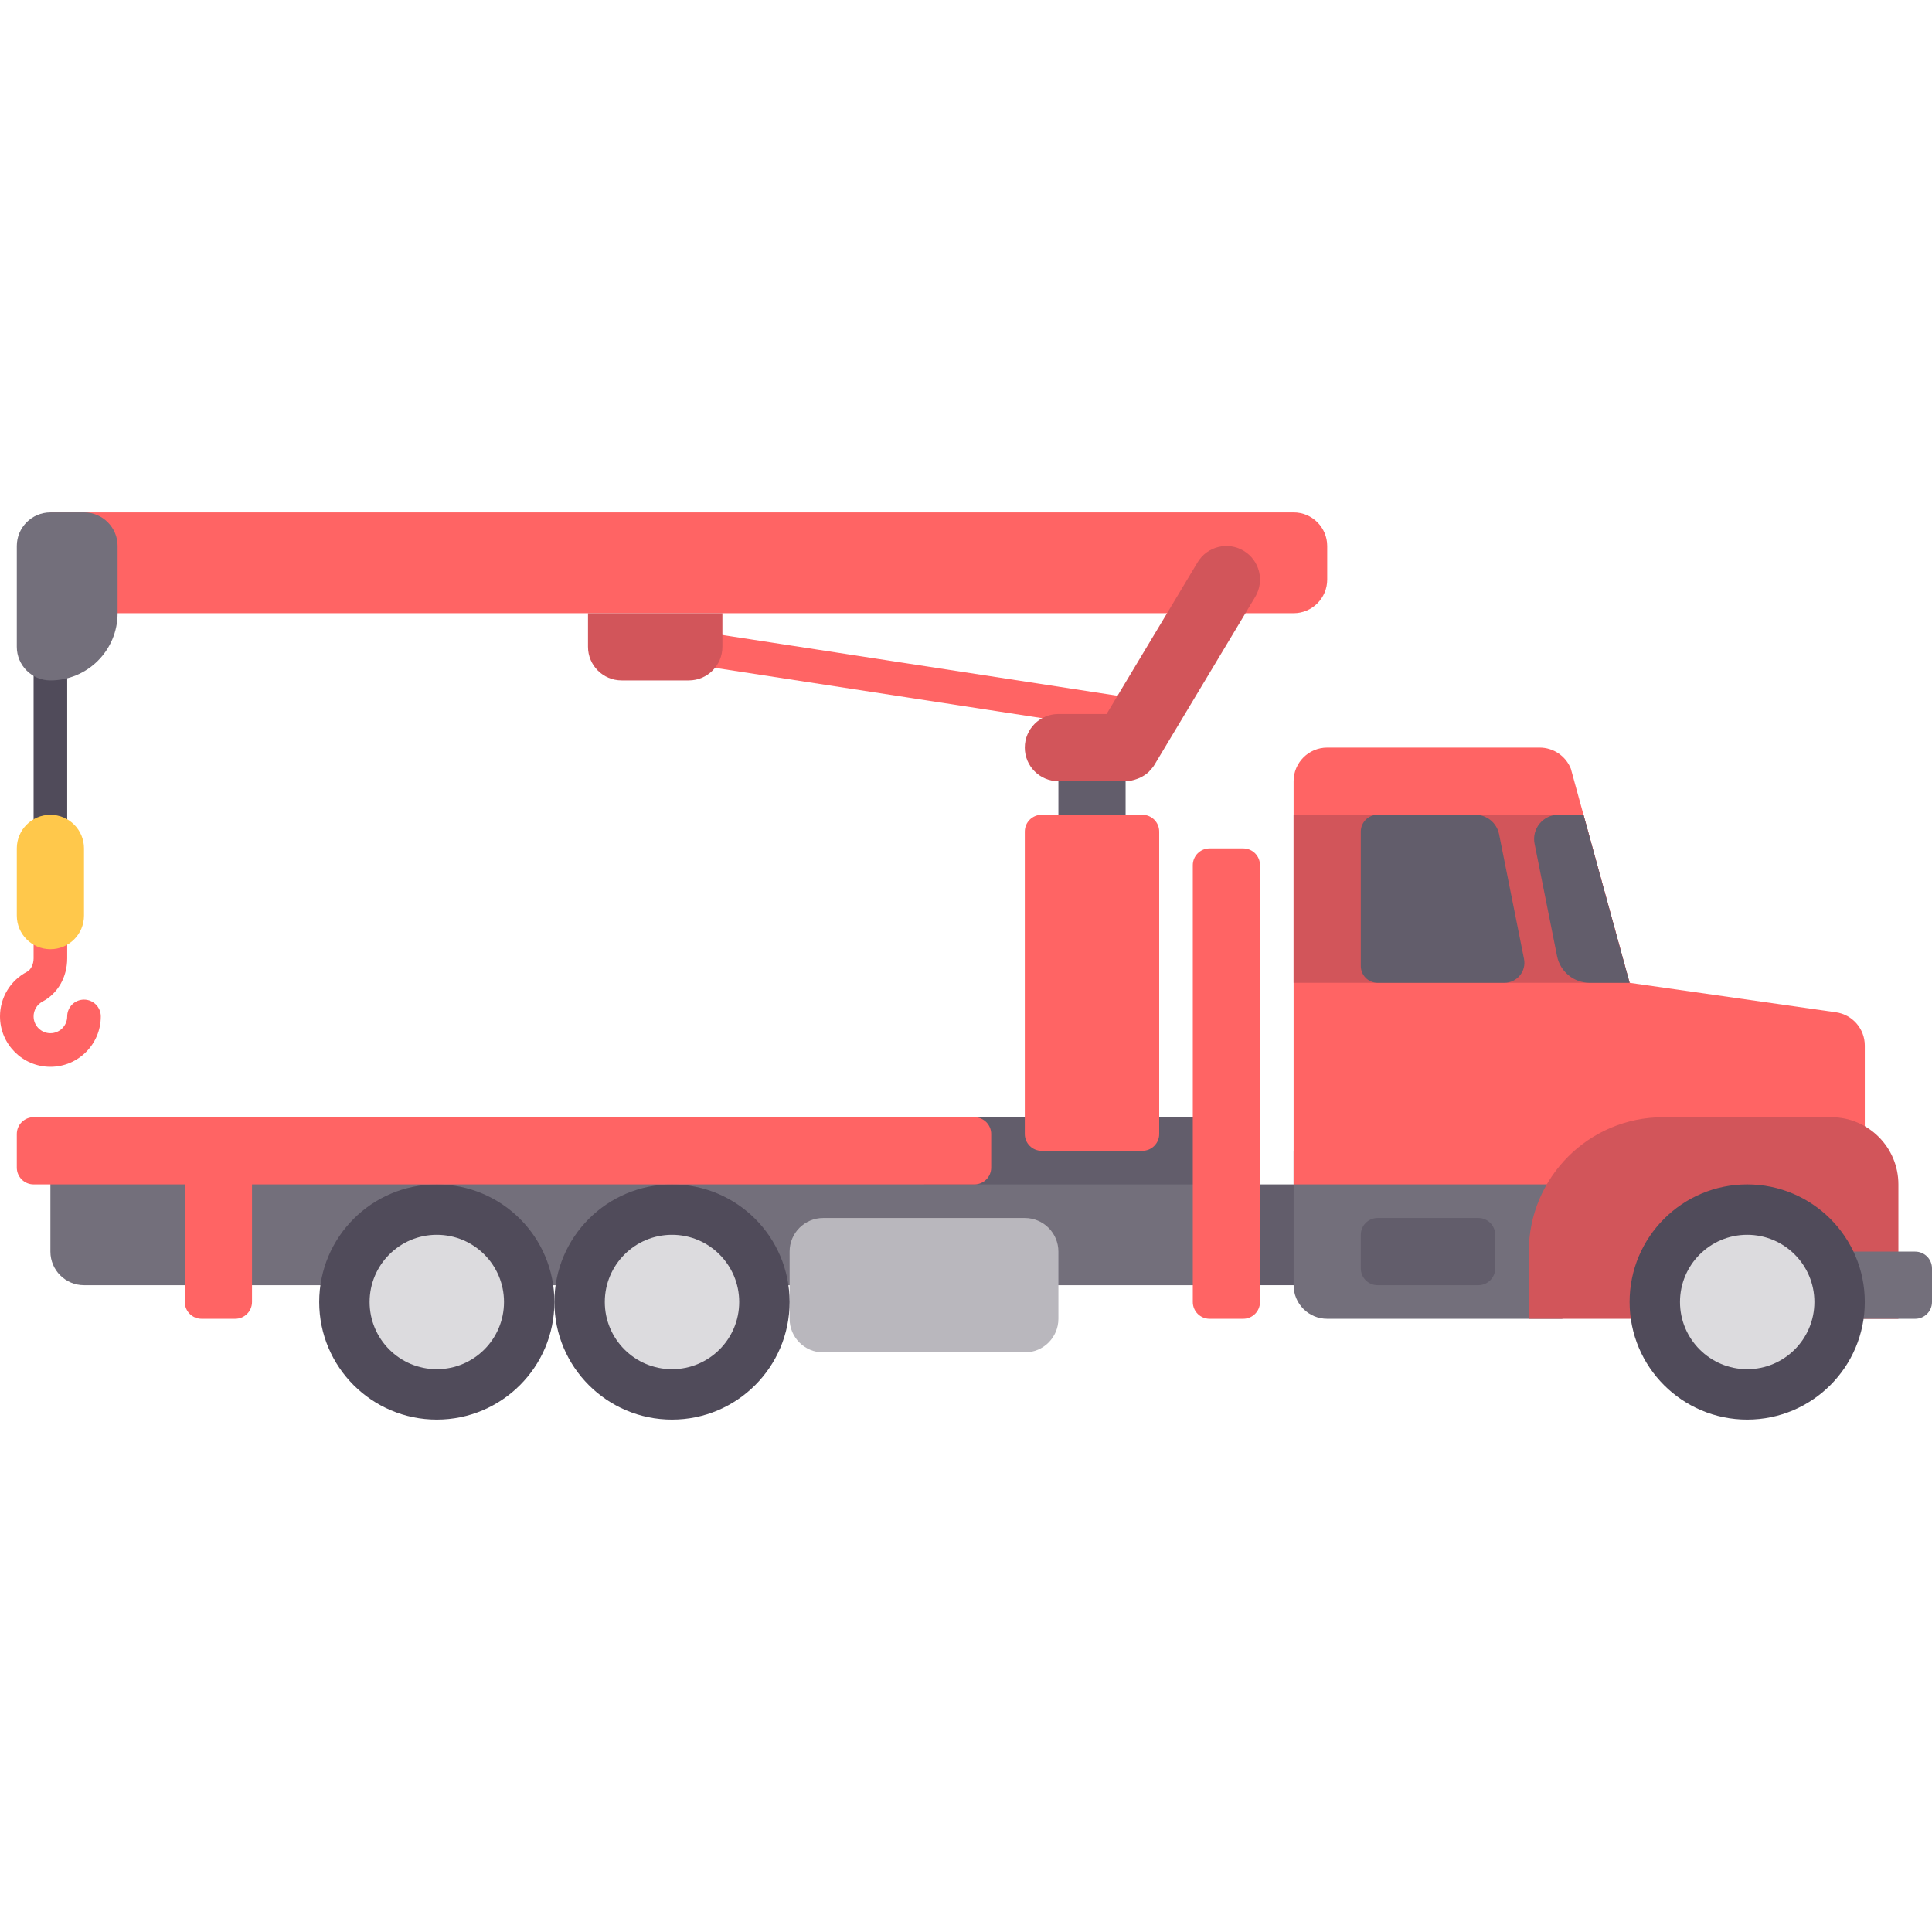
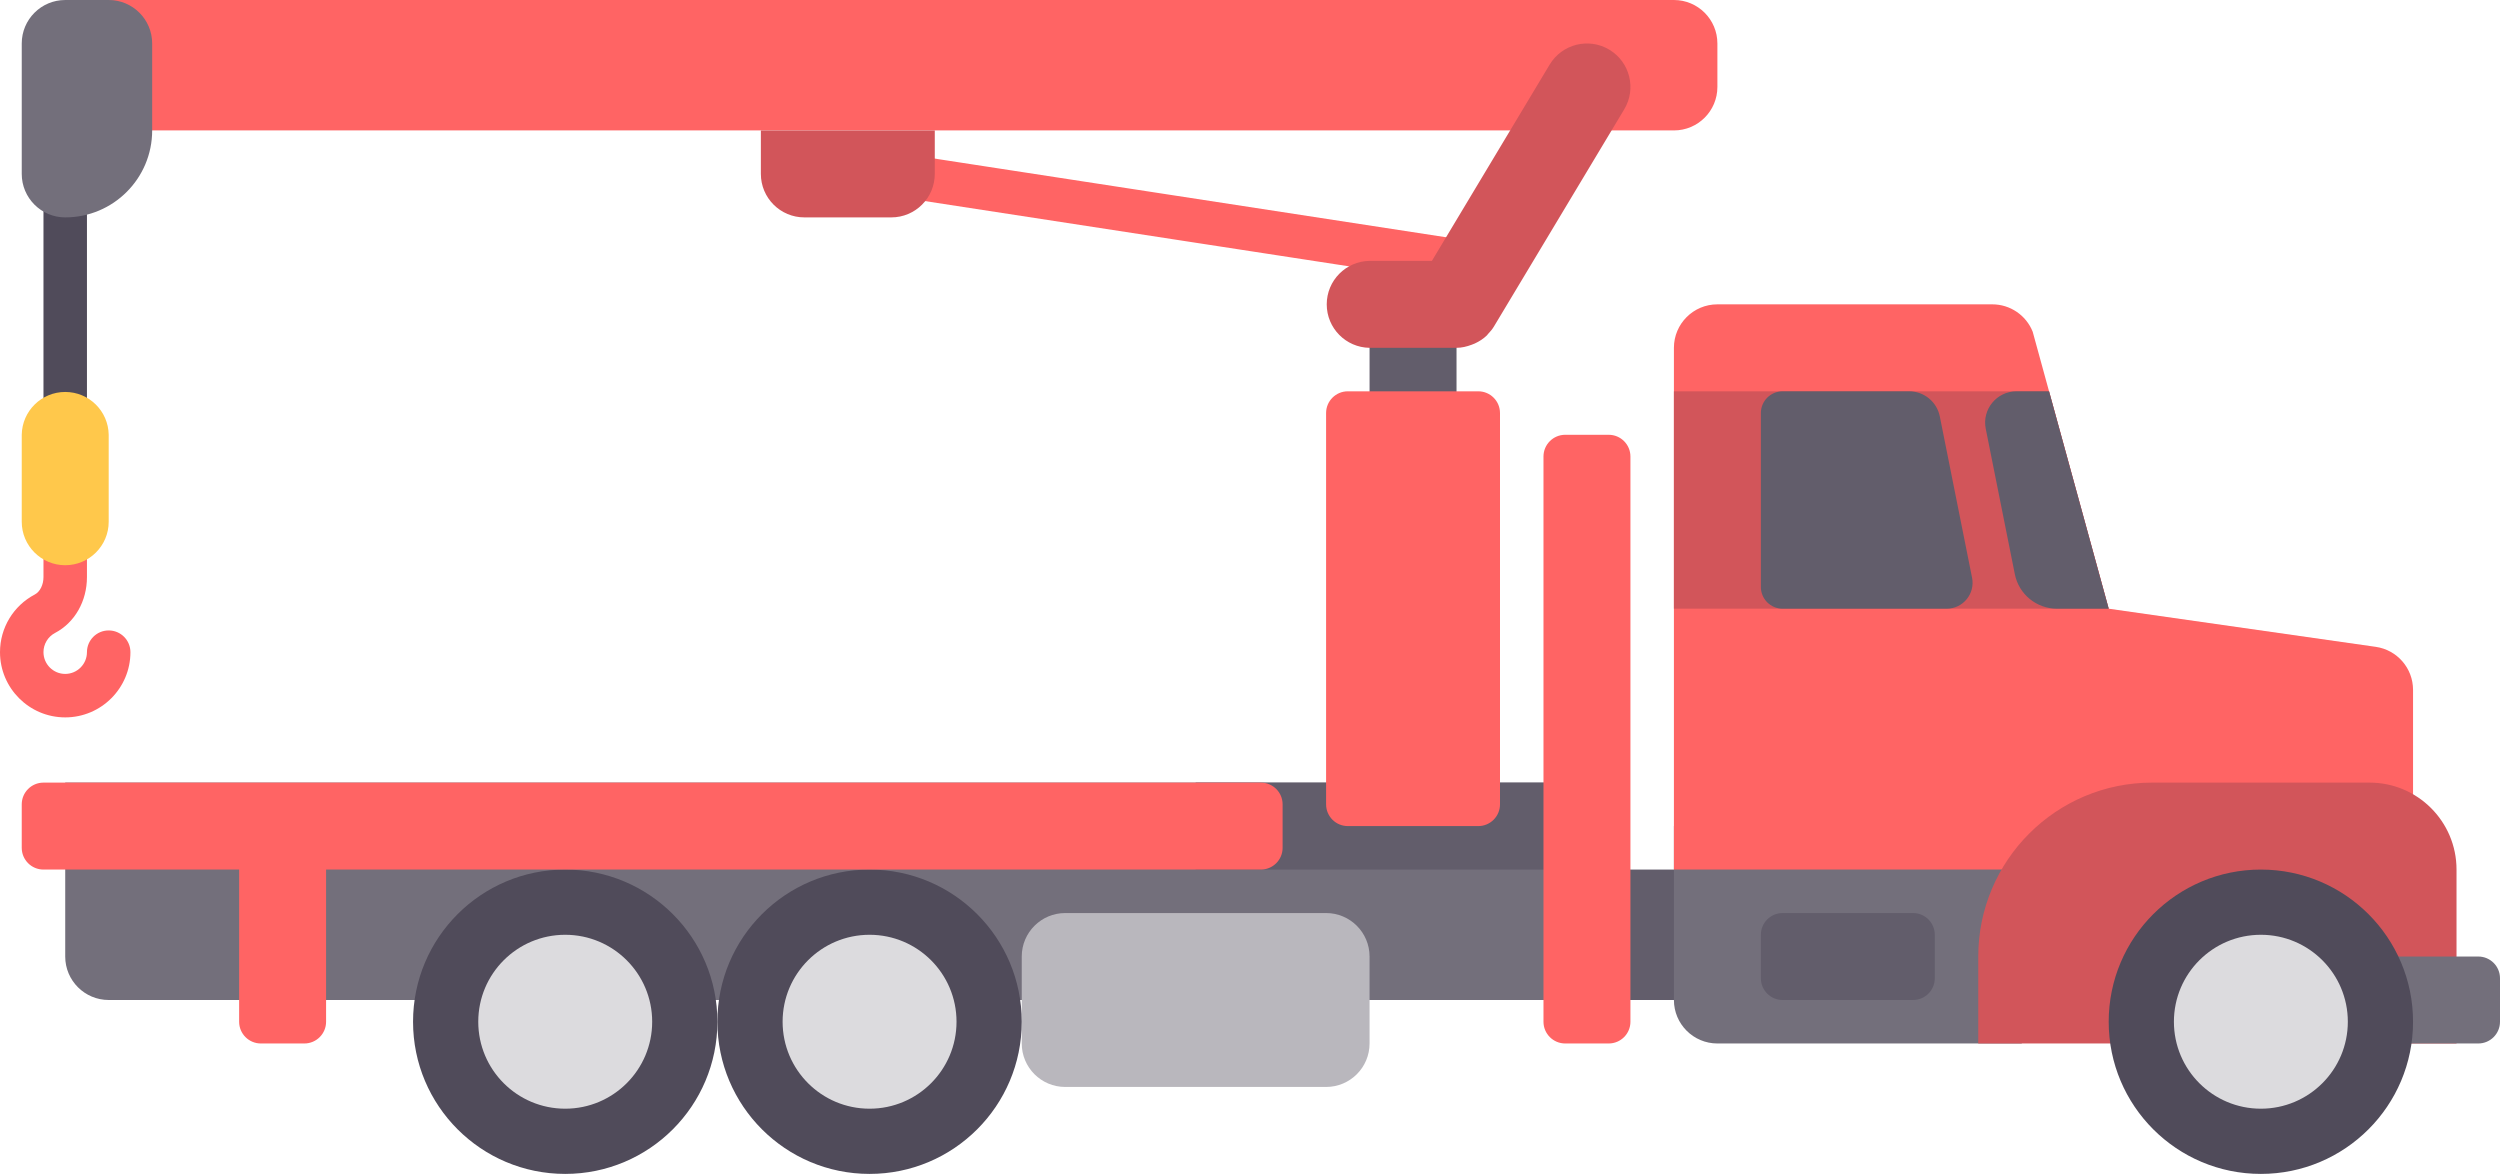
- <svg xmlns="http://www.w3.org/2000/svg" version="1.1" id="Layer_1" x="0px" y="0px" viewBox="0 0 512 512" style="enable-background:new 0 0 512 512;" xml:space="preserve">
-   <path style="fill:#FF6464;" d="M298.305,193.67c-0.226,0-0.452-0.018-0.687-0.052l-115.757-17.809  c-2.426-0.374-4.096-2.648-3.722-5.079c0.374-2.431,2.609-4.057,5.079-3.722l115.757,17.809c2.426,0.374,4.096,2.648,3.722,5.079  C302.356,192.096,300.461,193.67,298.305,193.67z" />
-   <rect x="280.487" y="198.122" style="fill:#625D6B;" width="17.809" height="26.713" />
-   <rect x="8.904" y="162.504" style="fill:#504B5A;" width="8.904" height="62.33" />
-   <rect x="325.009" y="313.878" style="fill:#625D6B;" width="26.713" height="26.713" />
-   <path style="fill:#736F7B;" d="M414.052,349.496h-62.33c-4.917,0-8.904-3.987-8.904-8.904v-35.617h71.235V349.496z" />
-   <path style="fill:#625D6B;" d="M391.791,340.591h-26.713c-2.459,0-4.452-1.993-4.452-4.452v-8.904c0-2.459,1.993-4.452,4.452-4.452  h26.713c2.459,0,4.452,1.993,4.452,4.452v8.904C396.243,338.598,394.25,340.591,391.791,340.591z" />
-   <path style="fill:#736F7B;" d="M325.009,340.591H22.261c-4.917,0-8.904-3.987-8.904-8.904V296.07h311.652V340.591z" />
-   <rect x="244.87" y="296.07" style="fill:#625D6B;" width="80.139" height="17.809" />
-   <path style="fill:#FF6464;" d="M431.861,260.452l-15.569-56.733c-1.352-3.38-4.627-5.598-8.268-5.598h-56.302  c-4.917,0-8.904,3.987-8.904,8.904v106.852h151.374v-36.799c0-4.431-3.258-8.189-7.645-8.815L431.861,260.452z" />
-   <polygon style="fill:#D2555A;" points="419.642,215.93 342.817,215.93 342.817,260.452 431.861,260.452 " />
-   <path style="fill:#B9B7BD;" d="M218.157,358.4h53.426c4.917,0,8.904-3.987,8.904-8.904v-17.809c0-4.917-3.987-8.904-8.904-8.904  h-53.426c-4.917,0-8.904,3.987-8.904,8.904v17.809C209.252,354.413,213.239,358.4,218.157,358.4z" />
-   <circle style="fill:#504B5A;" cx="115.757" cy="345.043" r="31.165" />
-   <circle style="fill:#DCDBDE;" cx="115.757" cy="345.043" r="17.809" />
-   <circle style="fill:#504B5A;" cx="178.087" cy="345.043" r="31.165" />
-   <circle style="fill:#DCDBDE;" cx="178.087" cy="345.043" r="17.809" />
-   <g>
-     <path style="fill:#625D6B;" d="M421.264,260.452h10.597l-12.219-44.522h-6.671c-4.048,0-7.085,3.703-6.29,7.672l5.956,29.778   C413.46,257.493,417.071,260.452,421.264,260.452z" />
-     <path style="fill:#625D6B;" d="M398.68,260.452h-33.602c-2.459,0-4.452-1.993-4.452-4.452v-35.617c0-2.459,1.993-4.452,4.452-4.452   h25.914c3.054,0,5.683,2.156,6.282,5.15l6.606,33.03C404.536,257.391,402.026,260.452,398.68,260.452z" />
+ <svg xmlns="http://www.w3.org/2000/svg" width="512" height="240.417">
+   <path d="M298.305 57.879c-.226 0-.452-.018-.687-.052L181.861 40.018a4.455 4.455 0 0 1-3.722-5.079c.374-2.431 2.609-4.057 5.079-3.722l115.757 17.809a4.455 4.455 0 0 1 3.722 5.079 4.454 4.454 0 0 1-4.392 3.774z" fill="#ff6464" />
+   <path fill="#625d6b" d="M280.487 62.331h17.809v26.713h-17.809z" />
+   <path fill="#504b5a" d="M8.904 26.713h8.904v62.33H8.904z" />
+   <path fill="#625d6b" d="M325.009 178.087h26.713V204.8h-26.713z" />
+   <path d="M414.052 213.705h-62.33a8.905 8.905 0 0 1-8.904-8.904v-35.617h71.235v44.521z" fill="#736f7b" />
+   <path d="M391.791 204.8h-26.713a4.452 4.452 0 0 1-4.452-4.452v-8.904a4.452 4.452 0 0 1 4.452-4.452h26.713a4.452 4.452 0 0 1 4.452 4.452v8.904a4.452 4.452 0 0 1-4.452 4.452z" fill="#625d6b" />
+   <path d="M325.009 204.8H22.261a8.905 8.905 0 0 1-8.904-8.904v-35.617h311.652z" fill="#736f7b" />
+   <path fill="#625d6b" d="M244.87 160.279h80.139v17.809H244.87z" />
+   <path d="M431.861 124.661l-15.569-56.733a8.906 8.906 0 0 0-8.268-5.598h-56.302a8.905 8.905 0 0 0-8.904 8.904v106.852h151.374v-36.799a8.904 8.904 0 0 0-7.645-8.815z" fill="#ff6464" />
+   <path fill="#d2555a" d="M342.817 124.661h89.044l-12.219-44.522h-76.825z" />
+   <path d="M218.157 222.609h53.426a8.905 8.905 0 0 0 8.904-8.904v-17.809a8.905 8.905 0 0 0-8.904-8.904h-53.426a8.905 8.905 0 0 0-8.904 8.904v17.809a8.903 8.903 0 0 0 8.904 8.904z" fill="#b9b7bd" />
+   <circle cx="115.757" cy="209.252" r="31.165" fill="#504b5a" />
+   <circle cx="115.757" cy="209.252" r="17.809" fill="#dcdbde" />
+   <circle cx="178.087" cy="209.252" r="31.165" fill="#504b5a" />
+   <circle cx="178.087" cy="209.252" r="17.809" fill="#dcdbde" />
+   <g fill="#625d6b">
+     <path d="M421.264 124.661h10.597l-12.219-44.522h-6.671c-4.048 0-7.085 3.703-6.29 7.672l5.956 29.778a8.798 8.798 0 0 0 8.627 7.072zM398.68 124.661h-33.602a4.452 4.452 0 0 1-4.452-4.452V84.592a4.452 4.452 0 0 1 4.452-4.452h25.914a6.407 6.407 0 0 1 6.282 5.15l6.606 33.03c.656 3.28-1.854 6.341-5.2 6.341z" />
  </g>
-   <g>
-     <path style="fill:#FF6464;" d="M258.226,313.878H8.904c-2.459,0-4.452-1.993-4.452-4.452v-8.904c0-2.459,1.993-4.452,4.452-4.452   h249.322c2.459,0,4.452,1.993,4.452,4.452v8.904C262.678,311.885,260.685,313.878,258.226,313.878z" />
-     <path style="fill:#FF6464;" d="M329.461,349.496h-8.904c-2.459,0-4.452-1.993-4.452-4.452V229.287c0-2.459,1.993-4.452,4.452-4.452   h8.904c2.459,0,4.452,1.993,4.452,4.452v115.757C333.913,347.502,331.92,349.496,329.461,349.496z" />
-     <path style="fill:#FF6464;" d="M62.33,349.496h-8.904c-2.459,0-4.452-1.993-4.452-4.452v-35.617c0-2.459,1.993-4.452,4.452-4.452   h8.904c2.459,0,4.452,1.993,4.452,4.452v35.617C66.783,347.502,64.789,349.496,62.33,349.496z" />
-     <path style="fill:#FF6464;" d="M302.748,304.974h-26.713c-2.459,0-4.452-1.993-4.452-4.452v-80.139   c0-2.459,1.993-4.452,4.452-4.452h26.713c2.459,0,4.452,1.993,4.452,4.452v80.139C307.2,302.98,305.207,304.974,302.748,304.974z" />
+   <g fill="#ff6464">
+     <path d="M258.226 178.087H8.904a4.452 4.452 0 0 1-4.452-4.452v-8.904a4.452 4.452 0 0 1 4.452-4.452h249.322a4.452 4.452 0 0 1 4.452 4.452v8.904a4.452 4.452 0 0 1-4.452 4.452zM329.461 213.705h-8.904a4.452 4.452 0 0 1-4.452-4.452V93.496a4.452 4.452 0 0 1 4.452-4.452h8.904a4.452 4.452 0 0 1 4.452 4.452v115.757a4.452 4.452 0 0 1-4.452 4.452z" />
+     <path d="M62.33 213.705h-8.904a4.452 4.452 0 0 1-4.452-4.452v-35.617a4.452 4.452 0 0 1 4.452-4.452h8.904a4.452 4.452 0 0 1 4.452 4.452v35.617a4.452 4.452 0 0 1-4.452 4.452zM302.748 169.183h-26.713a4.452 4.452 0 0 1-4.452-4.452V84.592a4.452 4.452 0 0 1 4.452-4.452h26.713a4.452 4.452 0 0 1 4.452 4.452v80.139a4.452 4.452 0 0 1-4.452 4.452z" />
  </g>
-   <path style="fill:#D2555A;" d="M405.148,349.496h97.948v-35.617c0-9.836-7.973-17.809-17.809-17.809h-44.522  c-19.671,0-35.617,15.947-35.617,35.617V349.496z" />
-   <path style="fill:#736F7B;" d="M507.548,349.496h-22.261v-17.809h22.261c2.459,0,4.452,1.993,4.452,4.452v8.904  C512,347.502,510.007,349.496,507.548,349.496z" />
-   <circle style="fill:#504B5A;" cx="463.026" cy="345.043" r="31.165" />
-   <circle style="fill:#DCDBDE;" cx="463.026" cy="345.043" r="17.809" />
-   <path style="fill:#FF6464;" d="M13.357,135.791h329.461c4.917,0,8.904,3.987,8.904,8.904v8.904c0,4.917-3.987,8.904-8.904,8.904  H13.357V135.791z" />
-   <path style="fill:#736F7B;" d="M13.357,180.313L13.357,180.313c-4.917,0-8.904-3.987-8.904-8.904v-26.713  c0-4.917,3.987-8.904,8.904-8.904h8.904c4.917,0,8.904,3.987,8.904,8.904v17.809C31.165,172.34,23.192,180.313,13.357,180.313z" />
-   <path style="fill:#FF6464;" d="M13.357,282.713C5.992,282.713,0,276.722,0,269.357c0-4.979,2.739-9.509,7.148-11.826  c1.052-0.557,1.756-1.982,1.756-3.552v-11.335c0-2.461,1.991-4.452,4.452-4.452s4.452,1.991,4.452,4.452v11.335  c0,4.94-2.495,9.317-6.521,11.431c-1.47,0.772-2.383,2.286-2.383,3.947c0,2.456,2,4.452,4.452,4.452s4.452-1.996,4.452-4.452  c0-2.461,1.991-4.452,4.452-4.452s4.452,1.991,4.452,4.452C26.713,276.722,20.722,282.713,13.357,282.713z" />
-   <path style="fill:#FFC84B;" d="M13.357,251.548L13.357,251.548c-4.917,0-8.904-3.987-8.904-8.904v-17.809  c0-4.917,3.987-8.904,8.904-8.904l0,0c4.917,0,8.904,3.987,8.904,8.904v17.809C22.261,247.561,18.274,251.548,13.357,251.548z" />
-   <g>
-     <path style="fill:#D2555A;" d="M329.591,145.966c-4.226-2.53-9.687-1.161-12.218,3.052l-24.12,40.2h-12.767   c-4.917,0-8.904,3.987-8.904,8.904c0,4.917,3.987,8.904,8.904,8.904h17.809c0.006,0,0.009-0.002,0.014-0.002   c1.053-0.002,2.076-0.255,3.059-0.618c0.232-0.086,0.451-0.164,0.672-0.267c0.908-0.422,1.761-0.959,2.494-1.682   c0.079-0.077,0.127-0.175,0.203-0.255c0.433-0.459,0.855-0.934,1.193-1.497l26.713-44.522   C335.174,153.965,333.808,148.496,329.591,145.966z" />
-     <path style="fill:#D2555A;" d="M164.73,180.313h17.809c4.917,0,8.904-3.987,8.904-8.904v-8.904h-35.617v8.904   C155.826,176.326,159.813,180.313,164.73,180.313z" />
+   <path d="M405.148 213.705h97.948v-35.617c0-9.836-7.973-17.809-17.809-17.809h-44.522c-19.671 0-35.617 15.947-35.617 35.617z" fill="#d2555a" />
+   <path d="M507.548 213.705h-22.261v-17.809h22.261a4.452 4.452 0 0 1 4.452 4.452v8.904a4.453 4.453 0 0 1-4.452 4.453z" fill="#736f7b" />
+   <circle cx="463.026" cy="209.252" r="31.165" fill="#504b5a" />
+   <circle cx="463.026" cy="209.252" r="17.809" fill="#dcdbde" />
+   <path d="M13.357 0h329.461a8.905 8.905 0 0 1 8.904 8.904v8.904a8.905 8.905 0 0 1-8.904 8.904H13.357z" fill="#ff6464" />
+   <path d="M13.357 44.522a8.905 8.905 0 0 1-8.904-8.904V8.905A8.905 8.905 0 0 1 13.357.001h8.904a8.905 8.905 0 0 1 8.904 8.904v17.809c0 9.835-7.973 17.808-17.808 17.808z" fill="#736f7b" />
+   <path d="M13.357 146.922C5.992 146.922 0 140.931 0 133.566c0-4.979 2.739-9.509 7.148-11.826 1.052-.557 1.756-1.982 1.756-3.552v-11.335a4.45 4.45 0 0 1 4.452-4.452 4.45 4.45 0 0 1 4.452 4.452v11.335c0 4.94-2.495 9.317-6.521 11.431a4.447 4.447 0 0 0-2.383 3.947c0 2.456 2 4.452 4.452 4.452a4.458 4.458 0 0 0 4.452-4.452 4.45 4.45 0 0 1 4.452-4.452 4.45 4.45 0 0 1 4.452 4.452c.001 7.365-5.99 13.356-13.355 13.356z" fill="#ff6464" />
+   <path d="M13.357 115.757a8.905 8.905 0 0 1-8.904-8.904V89.044a8.905 8.905 0 0 1 17.808 0v17.809a8.905 8.905 0 0 1-8.904 8.904z" fill="#ffc84b" />
+   <g fill="#d2555a">
+     <path d="M329.591 10.175a8.907 8.907 0 0 0-12.218 3.052l-24.12 40.2h-12.767a8.905 8.905 0 0 0 0 17.808h17.809l.014-.002c1.053-.002 2.076-.255 3.059-.618.232-.086.451-.164.672-.267.908-.422 1.761-.959 2.494-1.682.079-.077.127-.175.203-.255.433-.459.855-.934 1.193-1.497l26.713-44.522a8.903 8.903 0 0 0-3.052-12.217zM164.73 44.522h17.809a8.905 8.905 0 0 0 8.904-8.904v-8.904h-35.617v8.904a8.905 8.905 0 0 0 8.904 8.904z" />
  </g>
-   <g>
- </g>
-   <g>
- </g>
-   <g>
- </g>
-   <g>
- </g>
-   <g>
- </g>
-   <g>
- </g>
-   <g>
- </g>
-   <g>
- </g>
-   <g>
- </g>
-   <g>
- </g>
-   <g>
- </g>
-   <g>
- </g>
-   <g>
- </g>
-   <g>
- </g>
-   <g>
- </g>
</svg>
